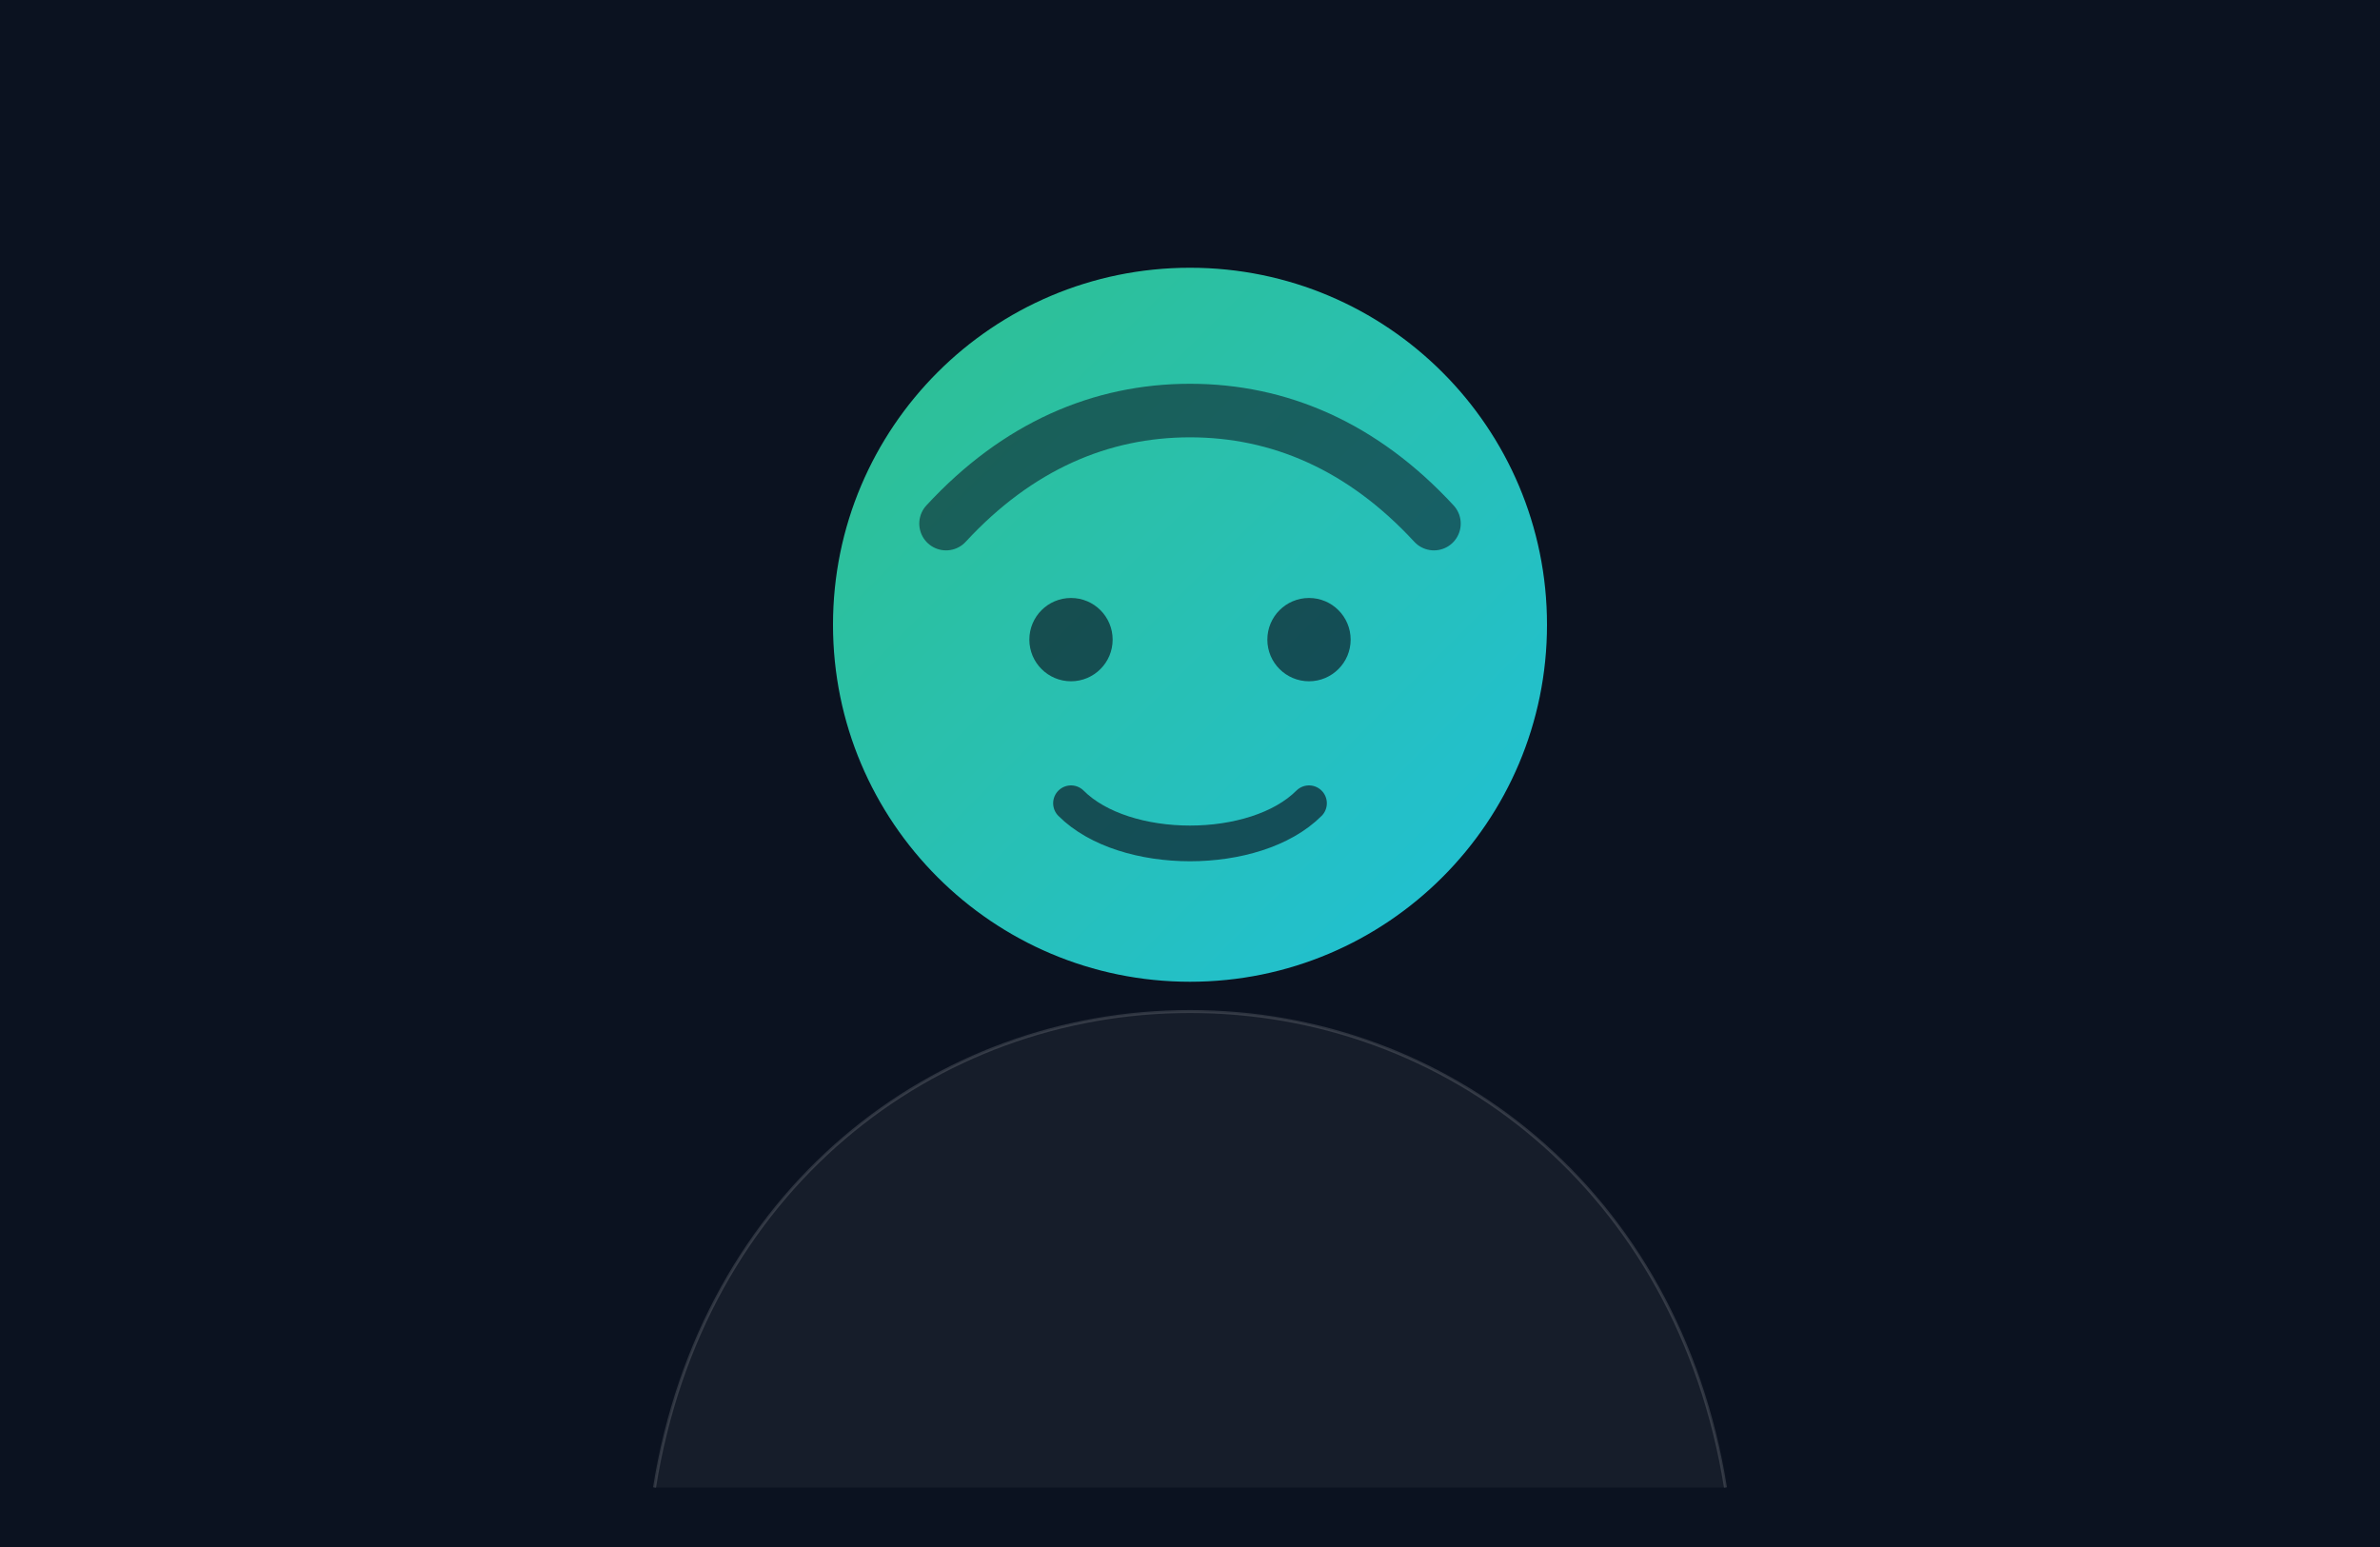
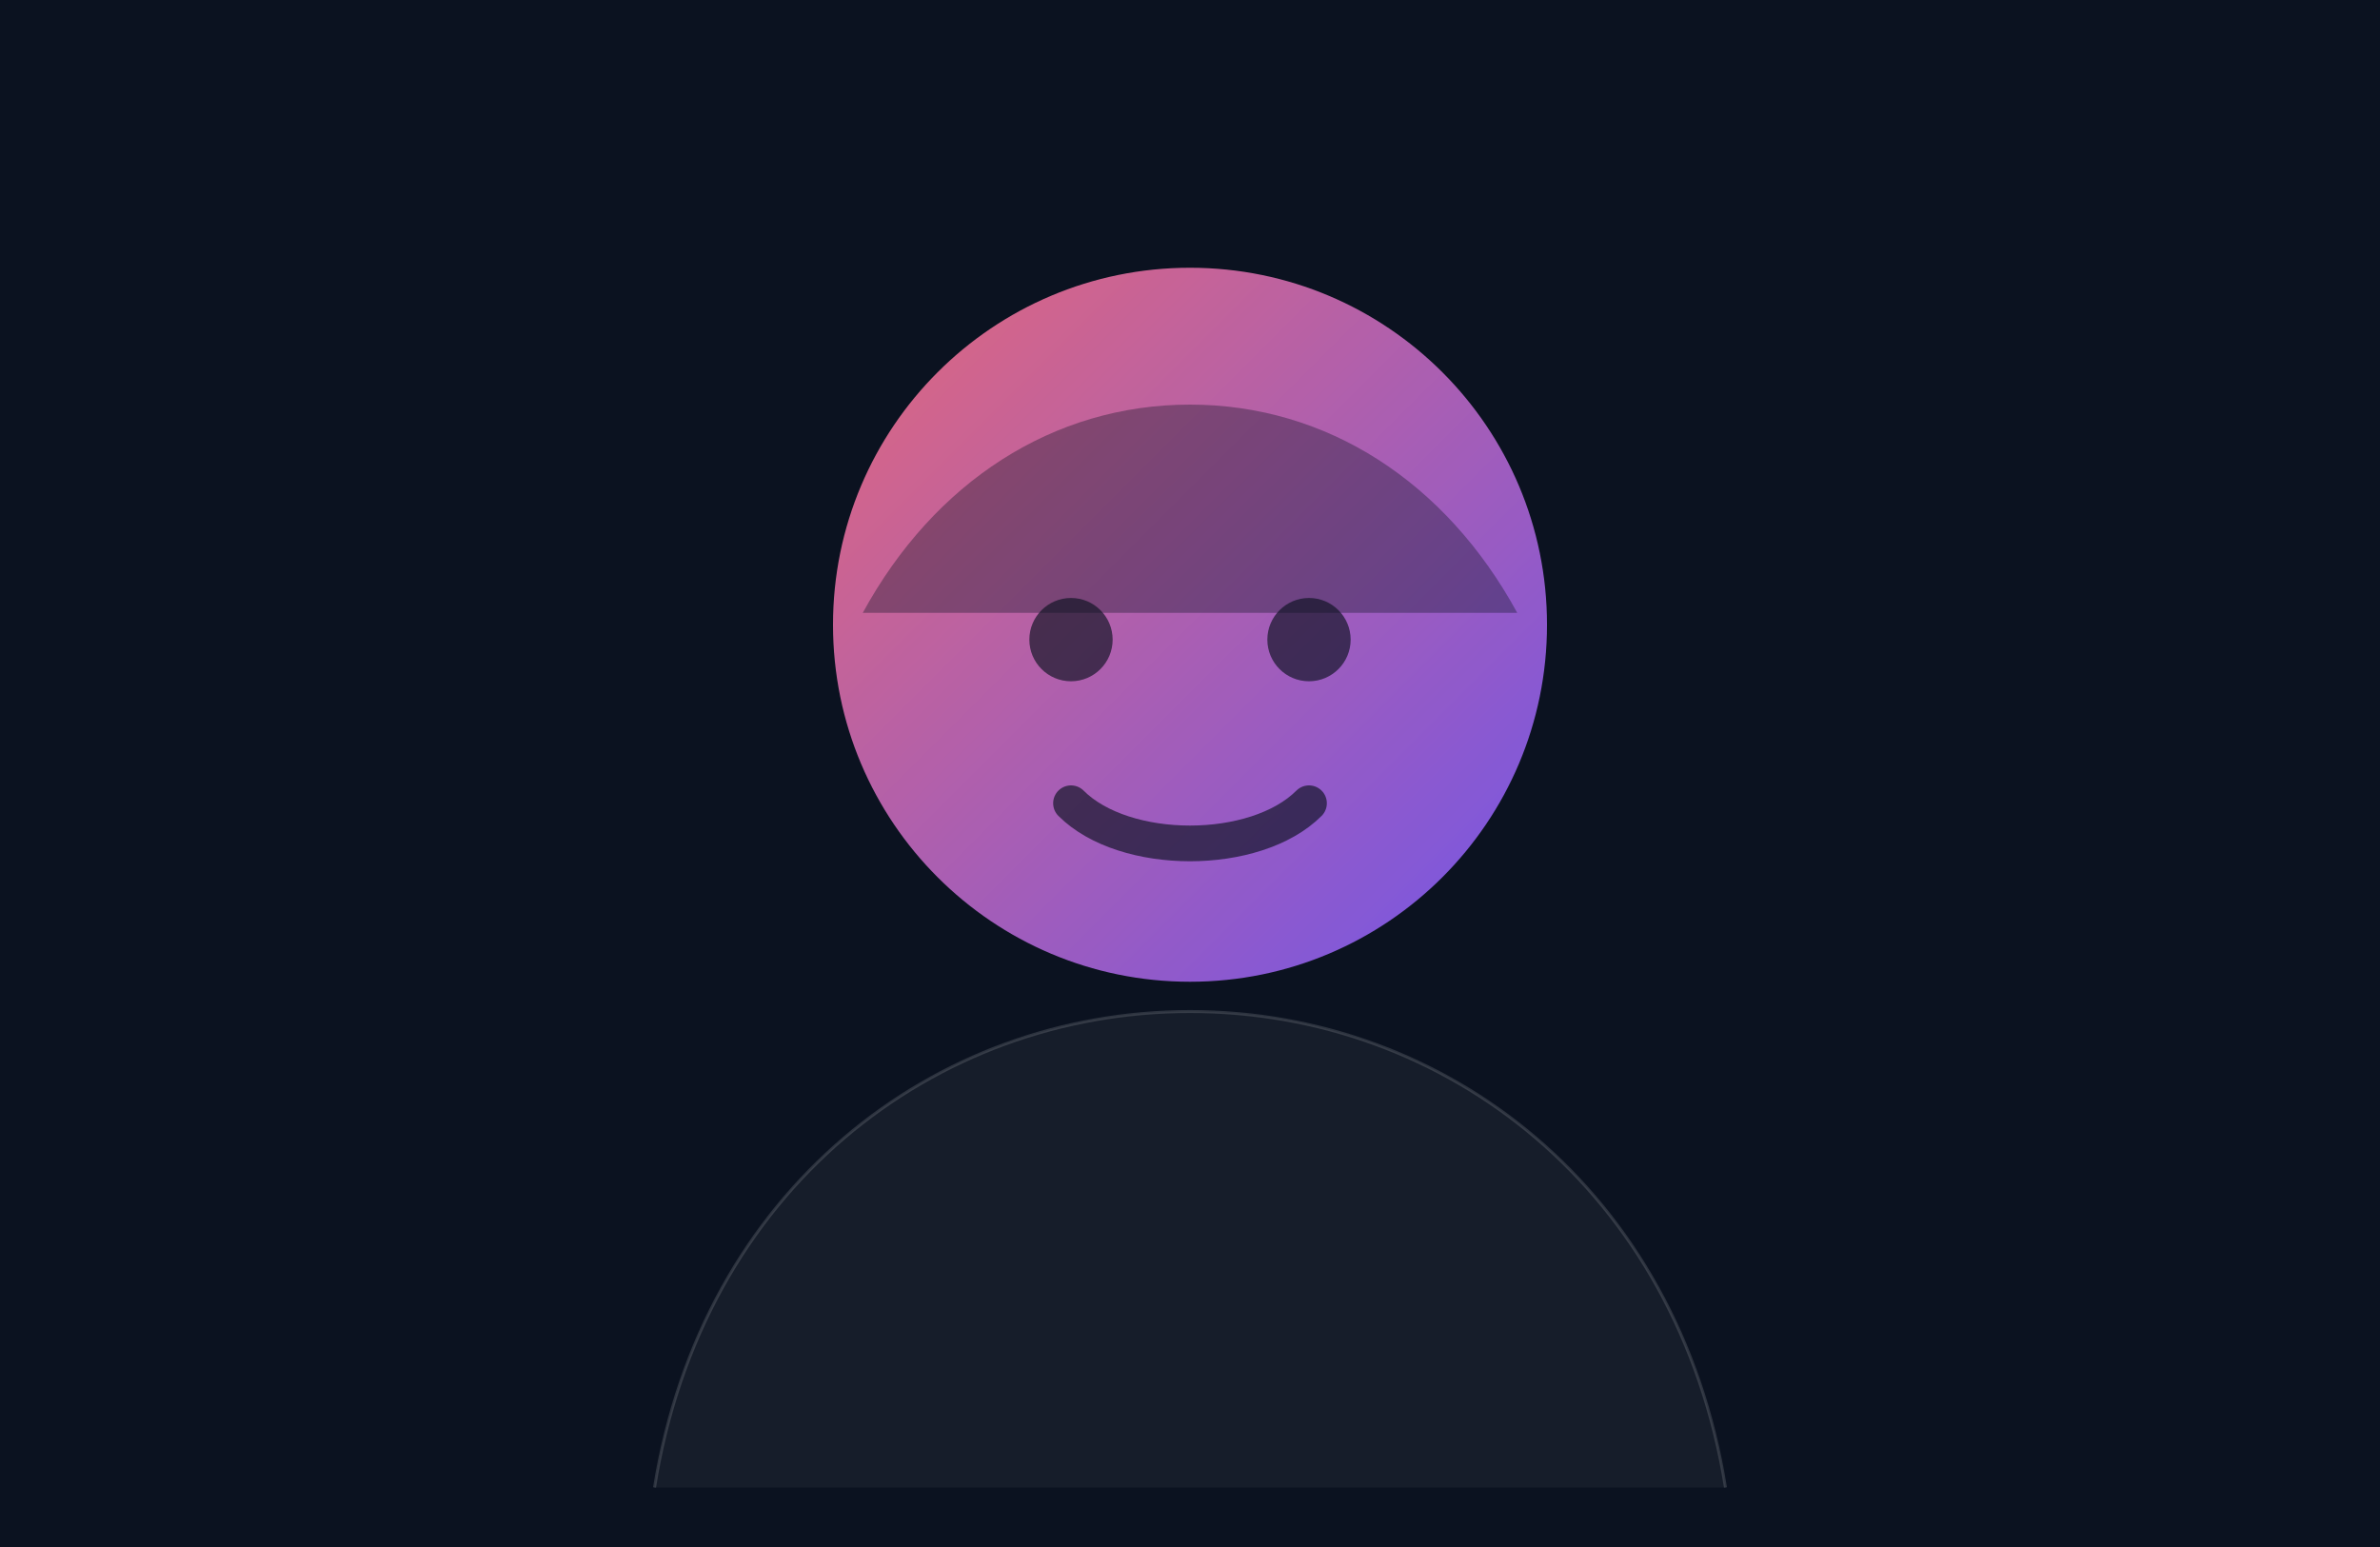
<svg xmlns="http://www.w3.org/2000/svg" width="800" height="520" viewBox="0 0 800 520" role="img" aria-label="Integrante del equipo">
  <defs>
    <linearGradient id="g" x1="0" x2="1" y1="0" y2="1">
-       <stop offset="0" stop-color="#34d399" />
-       <stop offset="1" stop-color="#22d3ee" />
+       <stop offset="0" stop-color="#fb7185" />
+       <stop offset="1" stop-color="#7c5cff" />
    </linearGradient>
  </defs>
  <rect width="800" height="520" fill="#0b1220" />
  <circle cx="400" cy="210" r="120" fill="url(#g)" opacity="0.9" />
-   <path d="M318 176c24-26 52-38 82-38s58 12 82 38" stroke="rgba(11,18,32,0.55)" stroke-width="18" stroke-linecap="round" fill="none" />
+   <path d="M290 206c24-44 64-70 110-70s86 26 110 70" fill="rgba(11,18,32,0.35)" />
  <circle cx="360" cy="215" r="14" fill="rgba(11,18,32,0.65)" />
  <circle cx="440" cy="215" r="14" fill="rgba(11,18,32,0.65)" />
  <path d="M360 270c18 18 62 18 80 0" stroke="rgba(11,18,32,0.65)" stroke-width="12" stroke-linecap="round" fill="none" />
  <path d="M220 500c16-100 94-160 180-160s164 60 180 160" fill="rgba(255,255,255,0.05)" stroke="rgba(255,255,255,0.14)" />
</svg>
